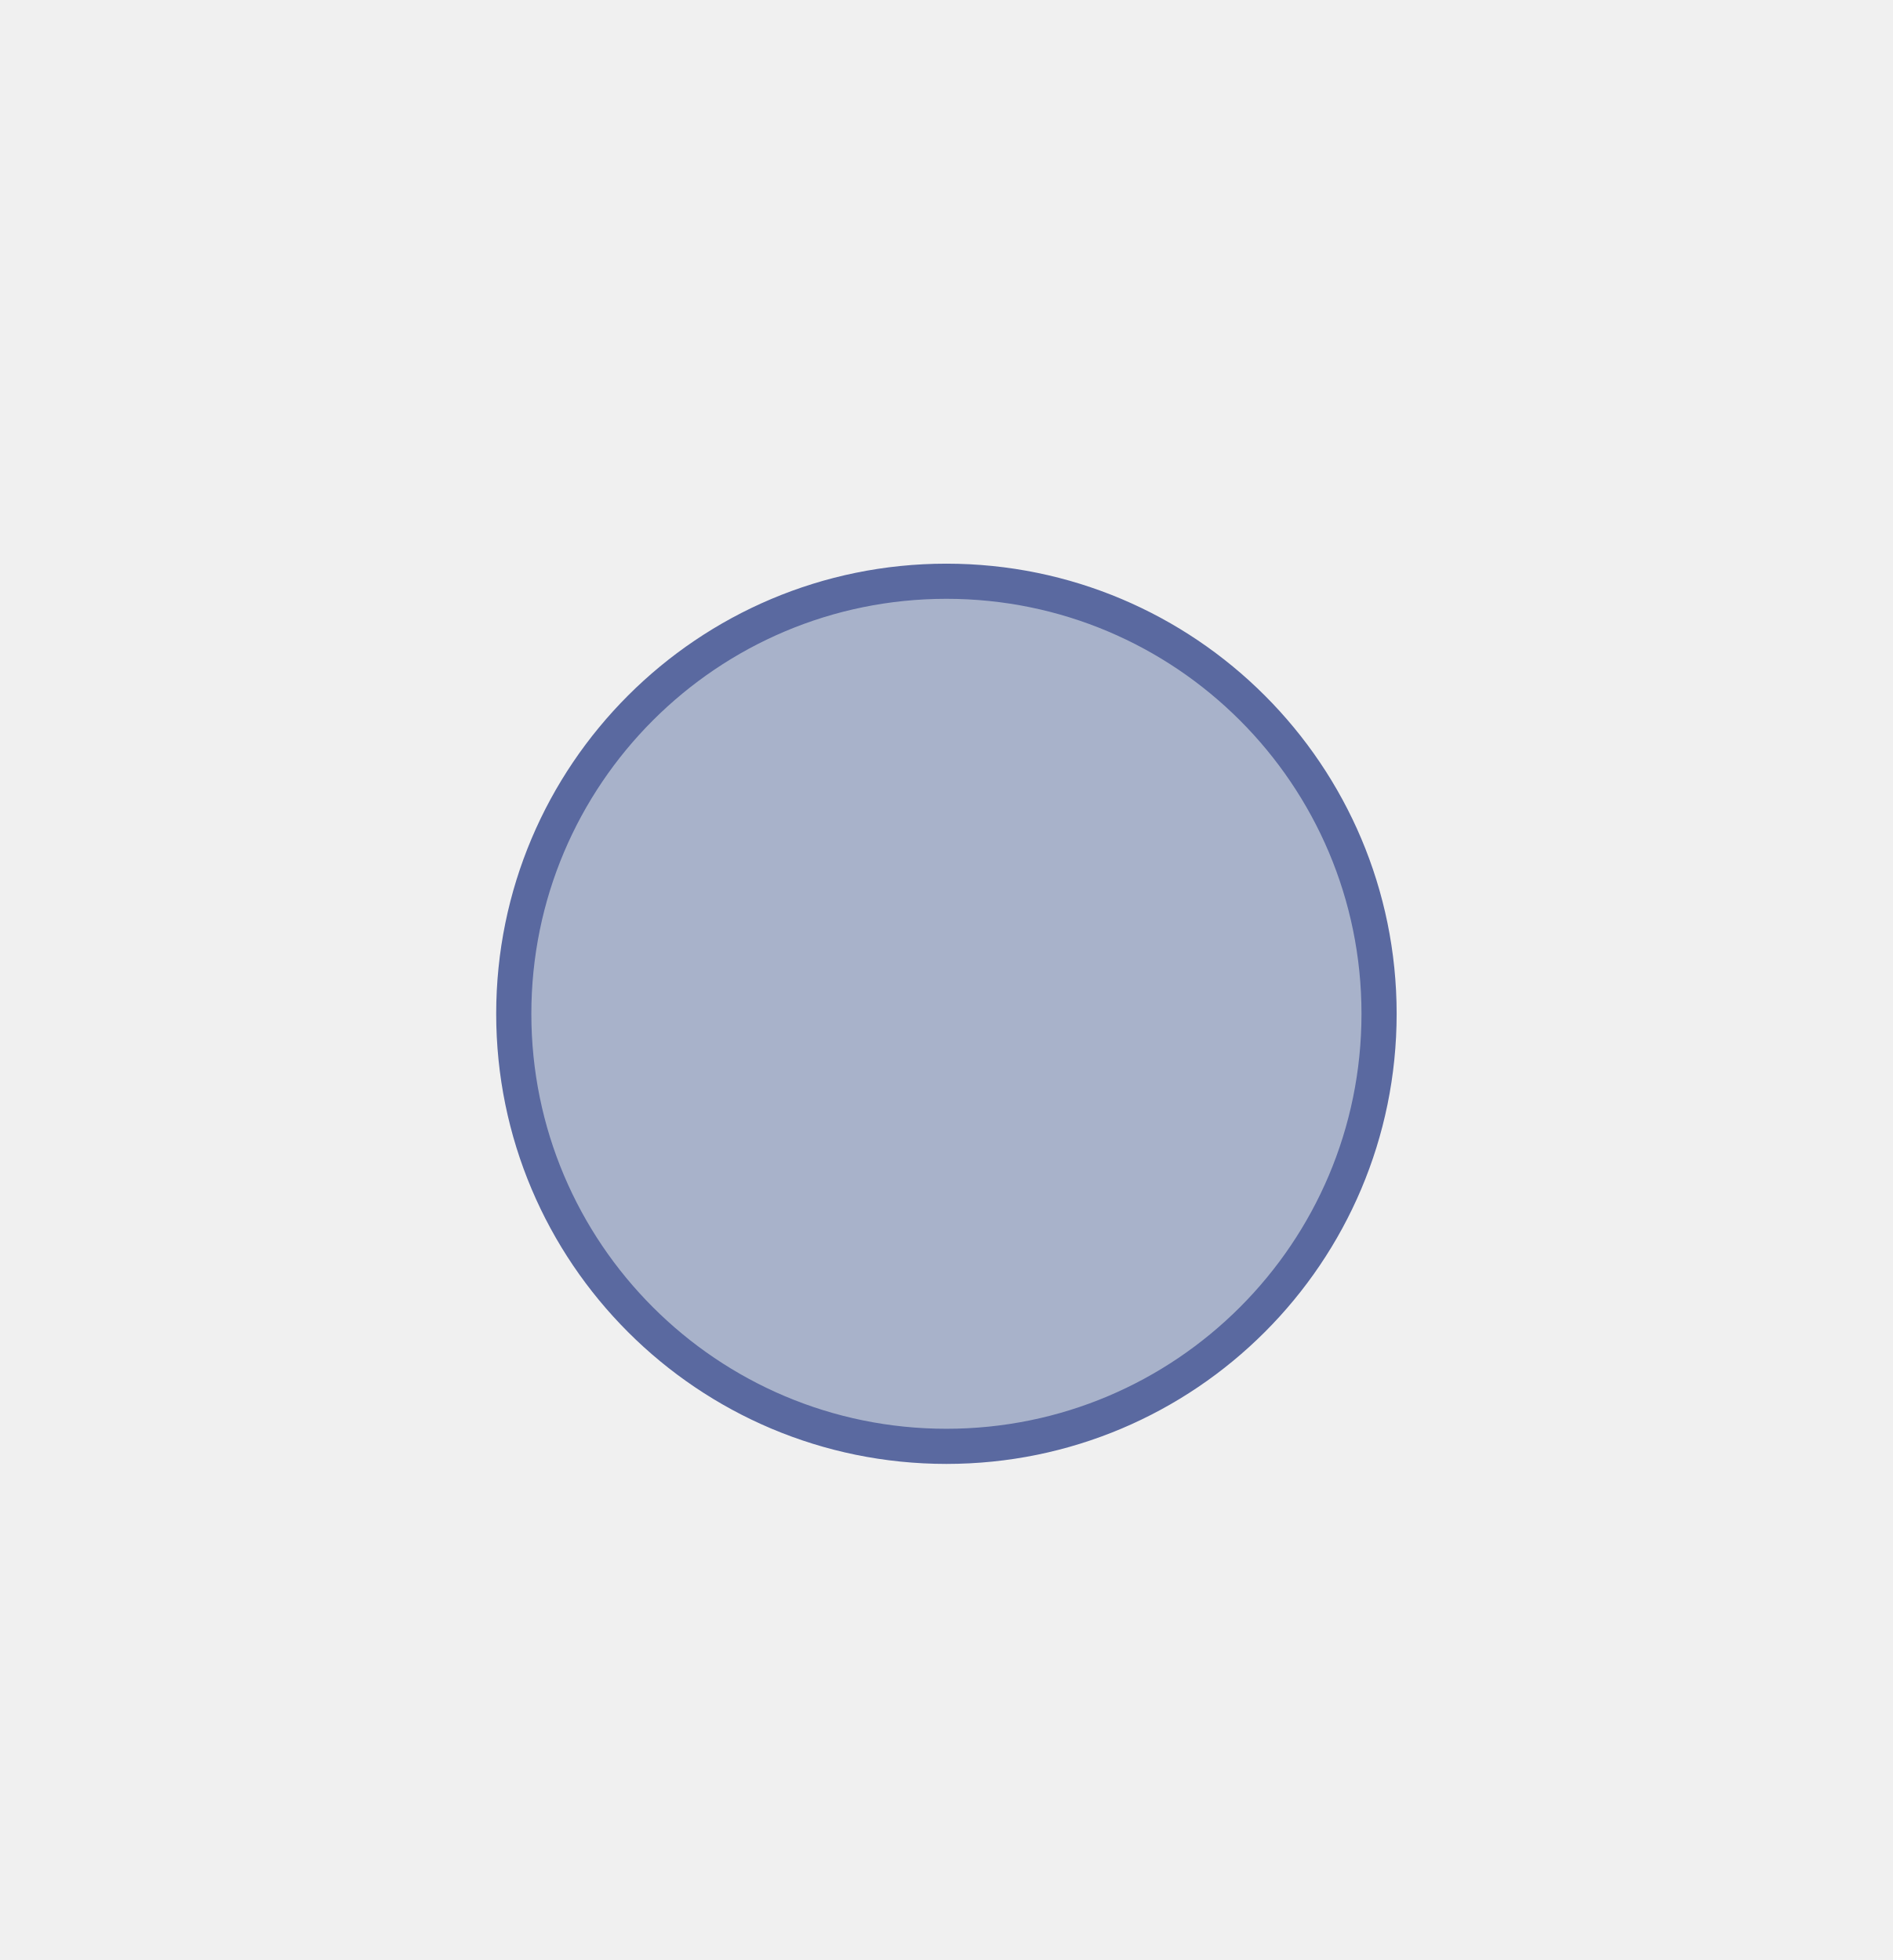
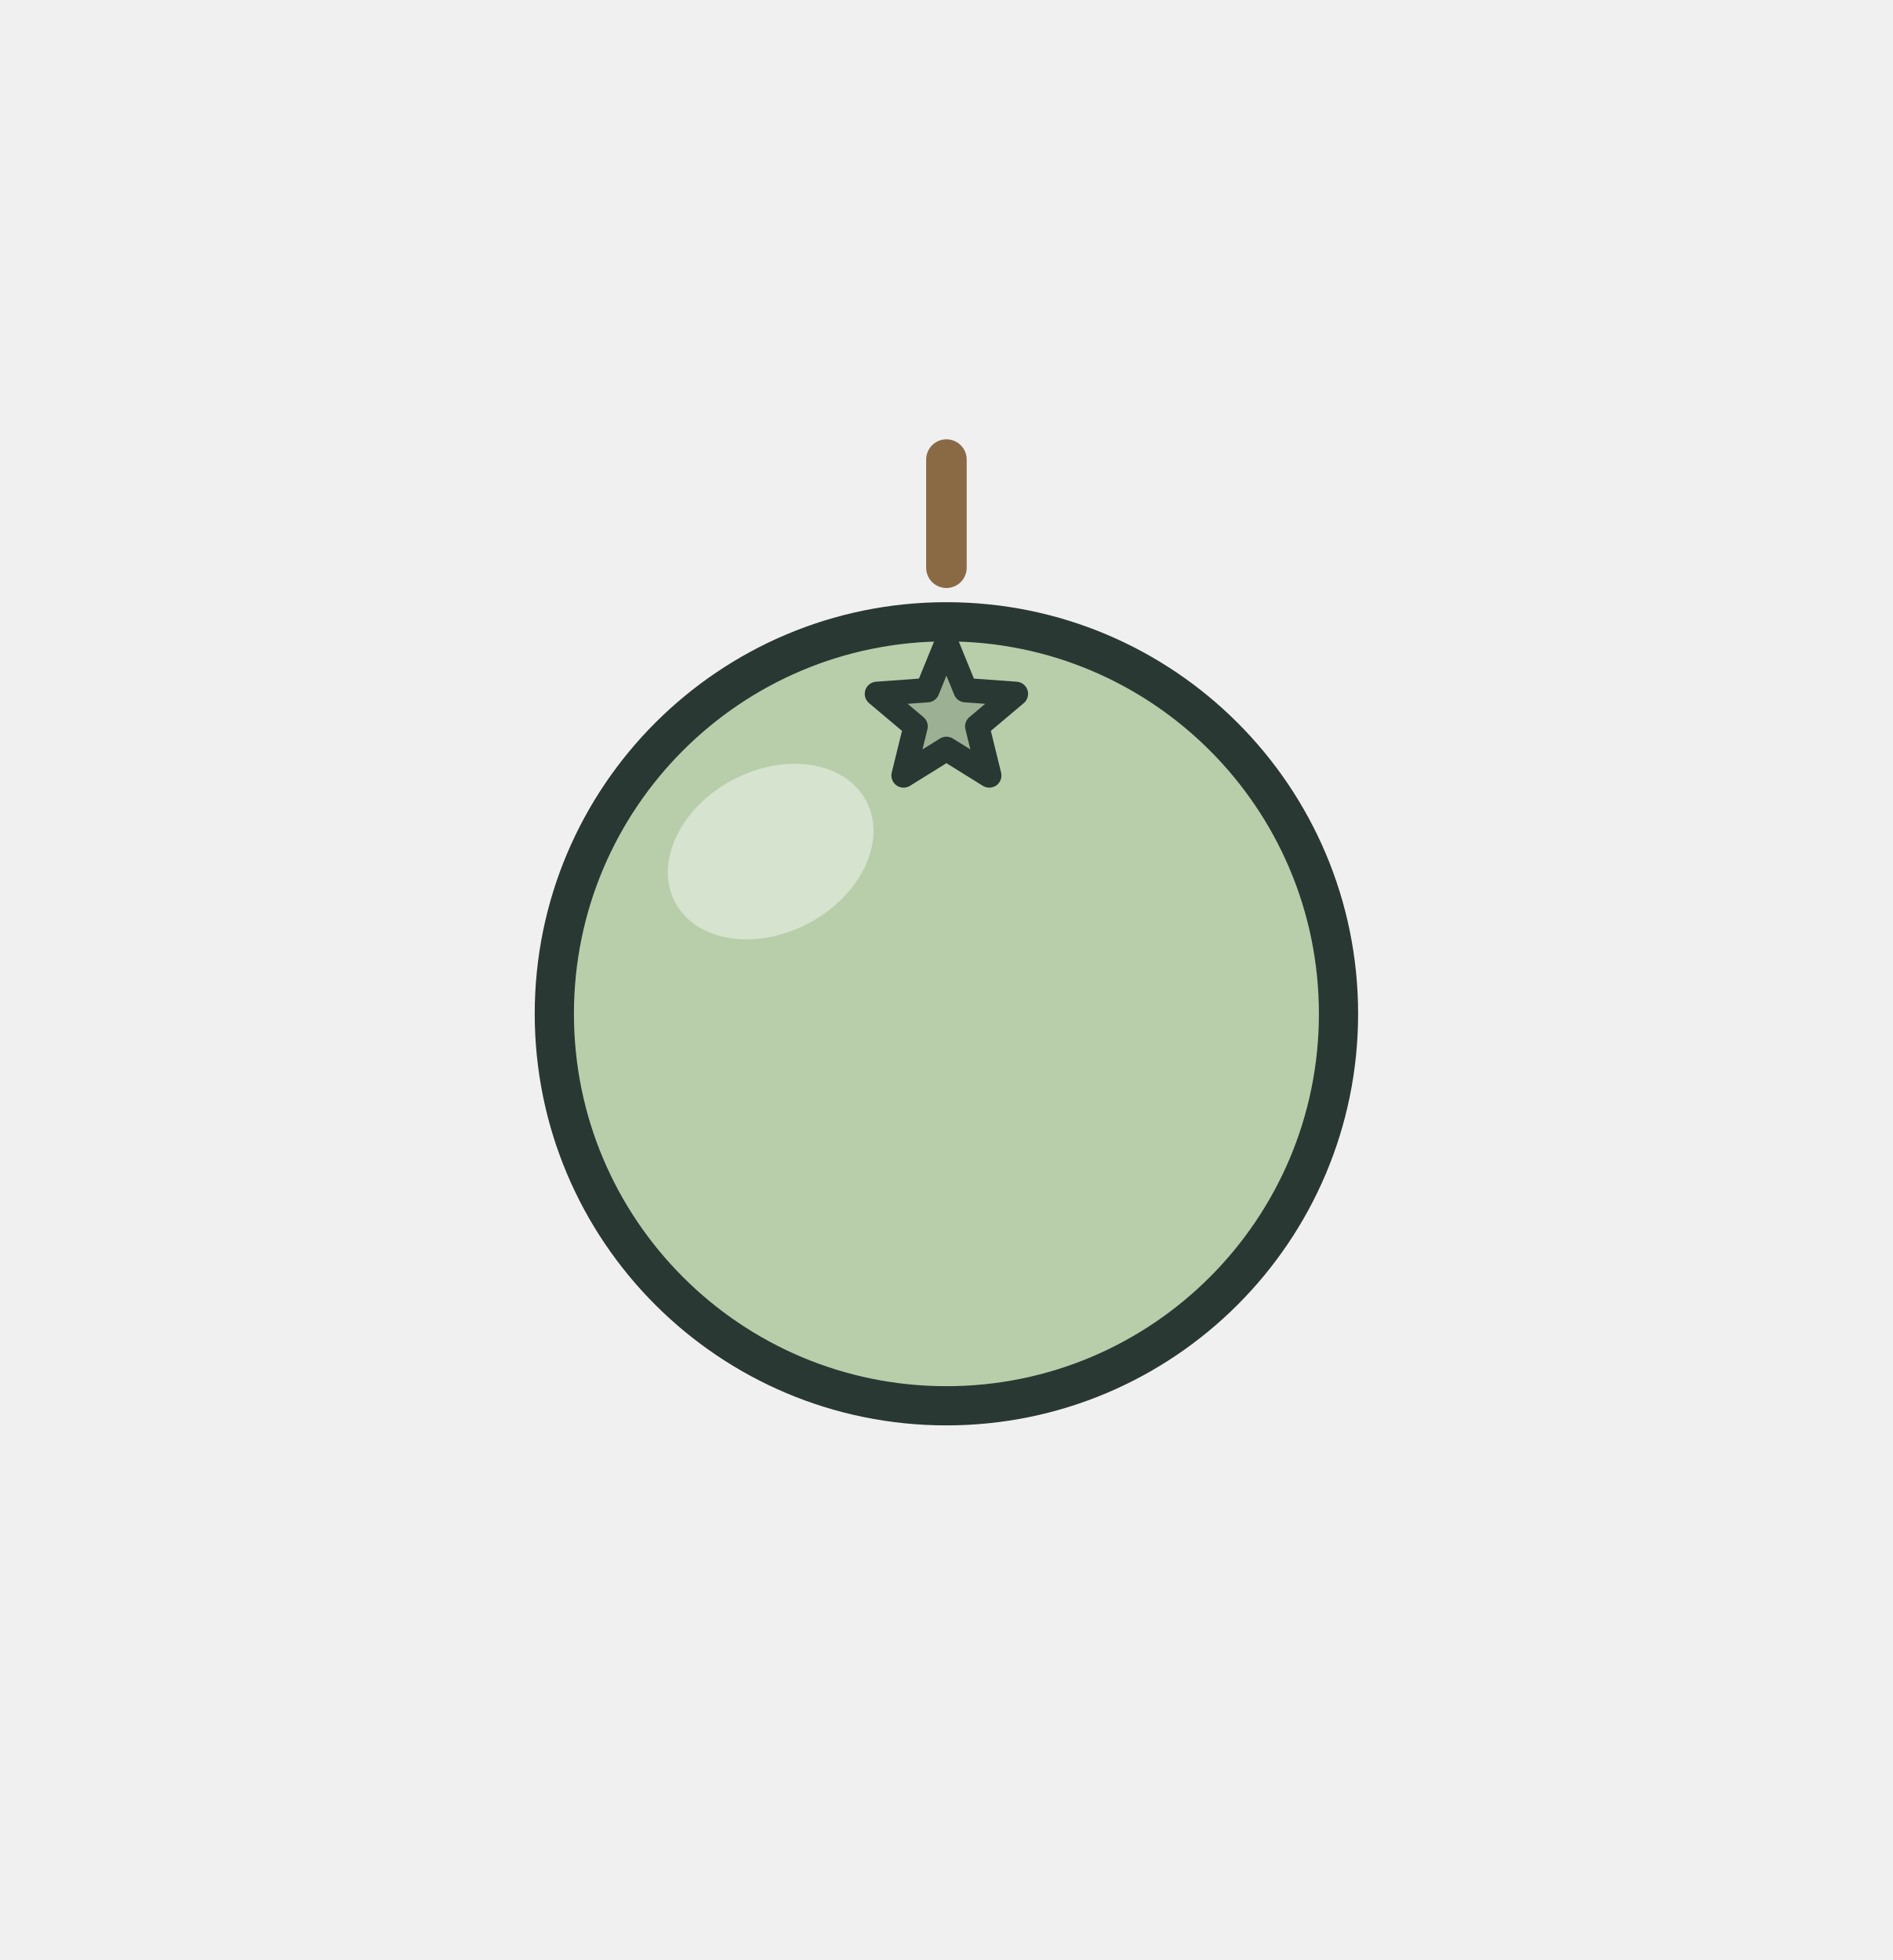
<svg xmlns="http://www.w3.org/2000/svg" viewBox="0 0 112 116" width="112" height="116">
  <g transform="translate(56,60) scale(0.8)">
-     <circle r="32" fill="#A8B2CA" stroke="#5A69A0" stroke-width="2.6" />
+     <circle cx="0" cy="0" r="29" fill="#b8ceab" stroke="#2A3833" stroke-width="2.9" stroke-linejoin="round" stroke-linecap="round" />
+     <path d="M0.00 -27.40 L1.41 -23.94 L5.14 -23.67 L2.28 -21.26 L3.17 -17.63 L0.00 -19.60 L-3.17 -17.63 L-2.28 -21.26 L-5.14 -23.67 L-1.41 -23.94 Z" fill="#9cb093" stroke="#2A3833" stroke-width="1.8" stroke-linejoin="round" />
+     <ellipse cx="-13" cy="-12" rx="8" ry="6" transform="rotate(-28 -13 -12)" fill="#FFFFFF" opacity="0.42" />
+     <path d="M0 -33 L0 -41" fill="none" stroke="#8A6A45" stroke-width="3" stroke-linecap="round" />
  </g>
</svg>
